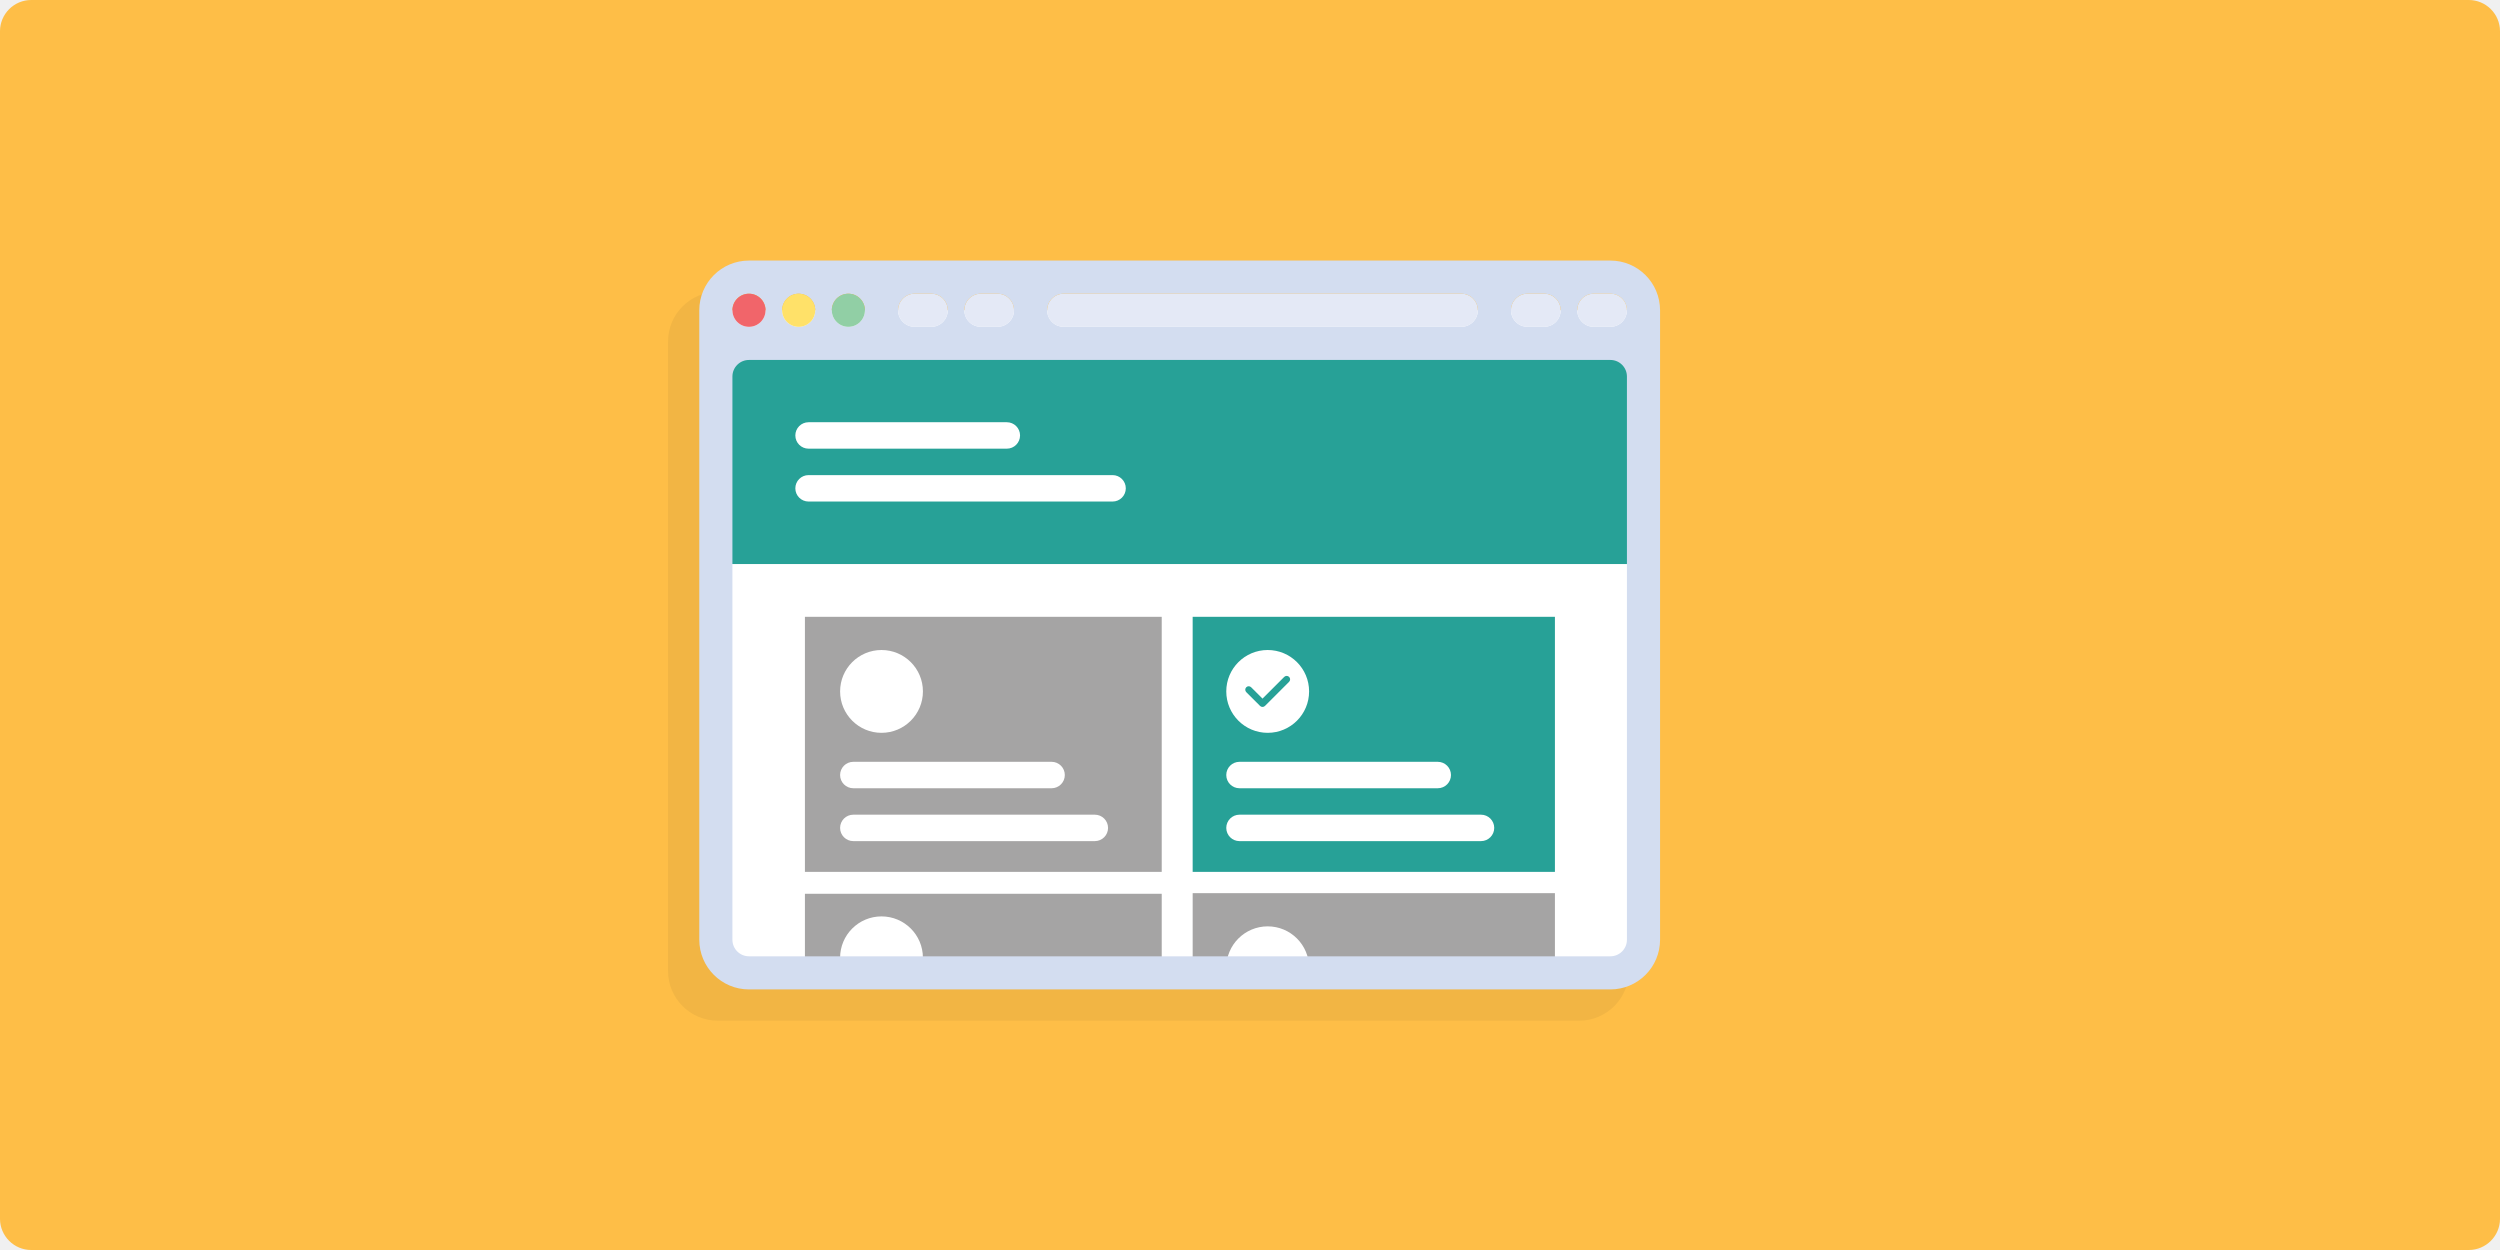
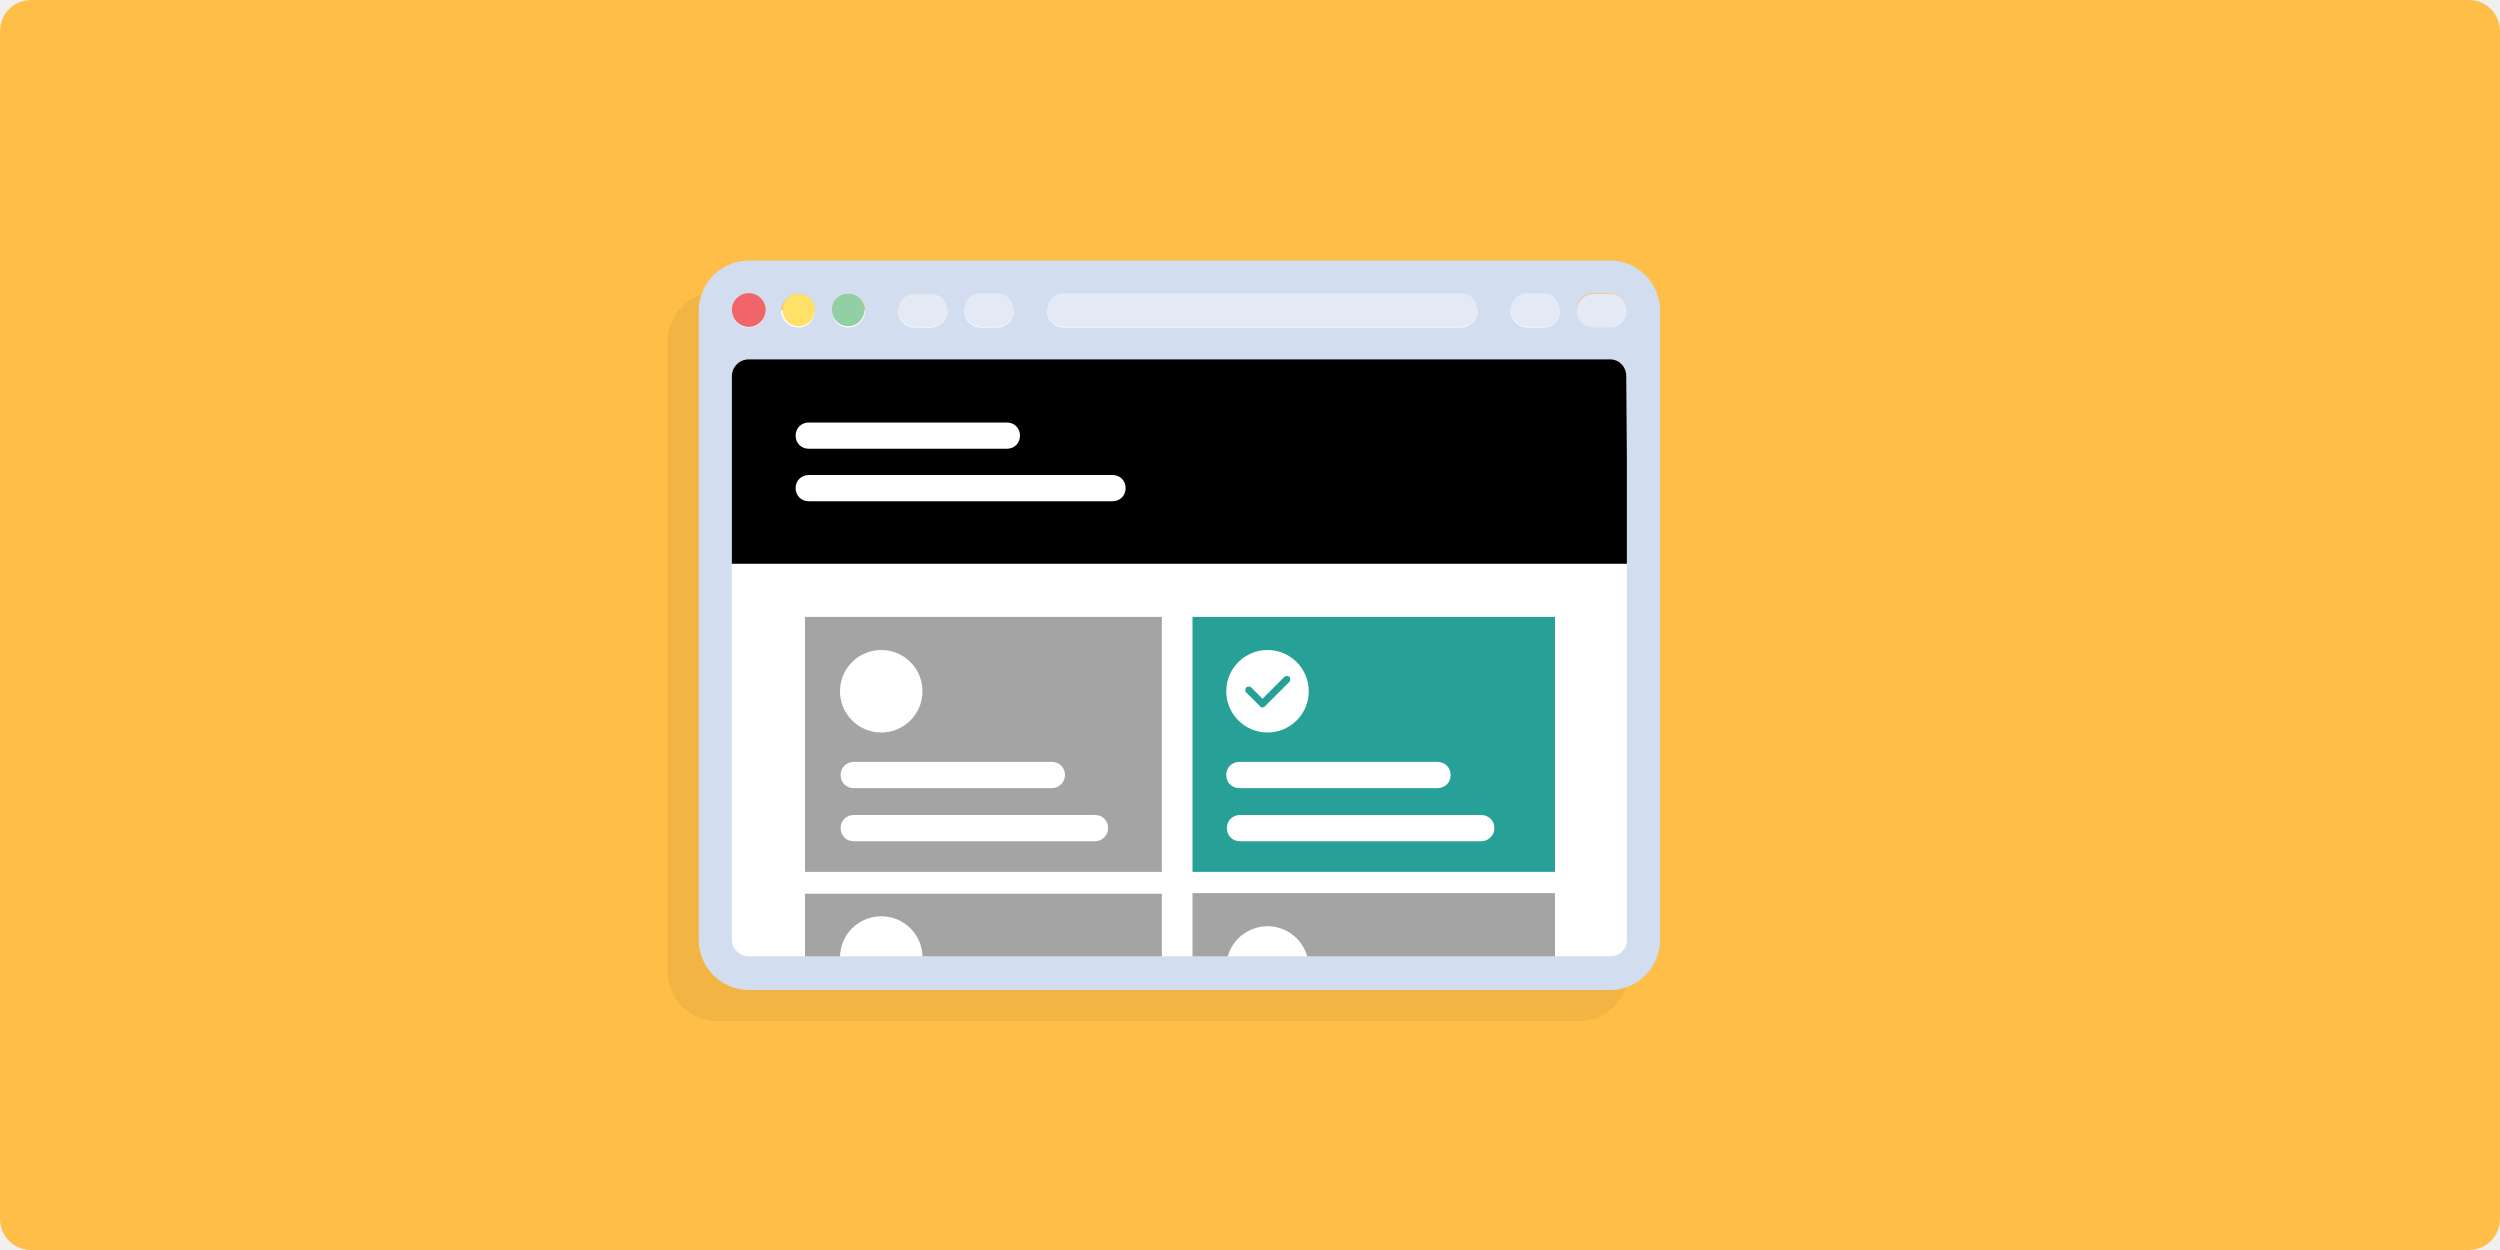
- <svg xmlns="http://www.w3.org/2000/svg" version="1.1" x="0px" y="0px" width="400px" height="200px" viewBox="0 0 400 200" enable-background="new 0 0 400 200" xml:space="preserve">
-   <g id="Layer_2">
-     <path fill="#FEBE47" d="M400,195c0,2.762-2.238,5-5,5H5c-2.761,0-5-2.238-5-5V5c0-2.761,2.239-5,5-5h390c2.762,0,5,2.239,5,5V195z" />
+ <svg xmlns="http://www.w3.org/2000/svg" version="1.1" id="Layer_1" x="0px" y="0px" viewBox="0 0 400 200" style="enable-background:new 0 0 400 200;" xml:space="preserve">
+   <style type="text/css">
+ 	.st0{fill:#FEBE47;}
+ 	.st1{opacity:5.000000e-02;enable-background:new    ;}
+ 	.st2{fill:#FFFFFF;}
+ 	.st3{fill:#A5A4A4;}
+ 	.st4{fill:#27A197;}
+ 	.st5{fill:#D3DDF0;}
+ 	.st6{fill:#F1656A;}
+ 	.st7{fill:#FFE169;}
+ 	.st8{fill:#91CFA5;}
+ 	.st9{fill:#E4E9F6;}
+ </style>
+   <g>
+     <path class="st0" d="M400,195c0,2.8-2.2,5-5,5H5c-2.8,0-5-2.2-5-5V5c0-2.8,2.2-5,5-5h390c2.8,0,5,2.2,5,5V195z" />
  </g>
-   <g id="Layer_1">
-     <path opacity="0.05" d="M252.66,46.691H114.837c-4.391,0-7.951,3.561-7.951,7.951v100.717c0,4.391,3.56,7.951,7.951,7.951H252.66   c4.391,0,7.951-3.561,7.951-7.951V54.642C260.611,50.251,257.051,46.691,252.66,46.691z" />
-     <rect x="114.75" y="49.642" fill="#FFFFFF" width="147" height="105.608" />
+   <g>
+     <path class="st1" d="M252.7,46.7H114.8c-4.4,0-8,3.6-8,8v100.7c0,4.4,3.6,8,8,8h137.8c4.4,0,8-3.6,8-8V54.6   C260.6,50.3,257.1,46.7,252.7,46.7z" />
+     <rect x="114.8" y="49.6" class="st2" width="147" height="105.6" />
  </g>
  <g id="Layer_4">
-     <rect x="115.5" y="56.833" fill="#27A197" width="146.25" height="33.413" />
-     <path fill="#FFFFFF" d="M178.013,80.247h-48.645c-1.167,0-2.115-0.948-2.115-2.115c0-1.167,0.948-2.115,2.115-2.115h48.645   c1.167,0,2.115,0.948,2.115,2.115C180.128,79.299,179.181,80.247,178.013,80.247z" />
-     <path fill="#FFFFFF" d="M161.094,71.787h-31.725c-1.167,0-2.115-0.947-2.115-2.115s0.948-2.115,2.115-2.115h31.725   c1.167,0,2.115,0.948,2.115,2.115S162.261,71.787,161.094,71.787z" />
-     <rect x="128.788" y="98.69" fill="#A5A4A4" width="57.087" height="40.81" />
-     <rect x="128.788" y="143.005" fill="#A5A4A4" width="57.087" height="12.521" />
+     <rect x="115.5" y="56.8" width="146.2" height="33.4" />
+     <path class="st2" d="M178,80.2h-48.6c-1.2,0-2.1-0.9-2.1-2.1s0.9-2.1,2.1-2.1H178c1.2,0,2.1,0.9,2.1,2.1S179.2,80.2,178,80.2z" />
+     <path class="st2" d="M161.1,71.8h-31.7c-1.2,0-2.1-0.9-2.1-2.1s0.9-2.1,2.1-2.1h31.7c1.2,0,2.1,0.9,2.1,2.1S162.3,71.8,161.1,71.8z   " />
+     <rect x="128.8" y="98.7" class="st3" width="57.1" height="40.8" />
+     <rect x="128.8" y="143" class="st3" width="57.1" height="12.5" />
    <g>
-       <path fill="#FFFFFF" d="M134.415,153.249c0-3.659,2.967-6.626,6.627-6.626c3.658,0,6.625,2.967,6.625,6.626" />
+       <path class="st2" d="M134.4,153.2c0-3.7,3-6.6,6.6-6.6c3.7,0,6.6,3,6.6,6.6" />
    </g>
    <g>
-       <circle fill="#FFFFFF" cx="141.042" cy="110.627" r="6.626" />
+       <circle class="st2" cx="141" cy="110.6" r="6.6" />
    </g>
-     <path fill="#FFFFFF" d="M175.175,134.579H136.53c-1.167,0-2.115-0.947-2.115-2.114s0.948-2.115,2.115-2.115h38.645   c1.167,0,2.114,0.948,2.114,2.115S176.342,134.579,175.175,134.579z" />
-     <path fill="#FFFFFF" d="M168.255,126.12H136.53c-1.167,0-2.115-0.947-2.115-2.115s0.948-2.115,2.115-2.115h31.725   c1.167,0,2.115,0.947,2.115,2.115S169.422,126.12,168.255,126.12z" />
-     <rect x="190.826" y="98.689" fill="#27A197" width="57.961" height="40.811" />
+     <path class="st2" d="M175.2,134.6h-38.6c-1.2,0-2.1-0.9-2.1-2.1s0.9-2.1,2.1-2.1h38.6c1.2,0,2.1,0.9,2.1,2.1   S176.3,134.6,175.2,134.6z" />
+     <path class="st2" d="M168.3,126.1h-31.7c-1.2,0-2.1-0.9-2.1-2.1s0.9-2.1,2.1-2.1h31.7c1.2,0,2.1,0.9,2.1,2.1   S169.4,126.1,168.3,126.1z" />
+     <rect x="190.8" y="98.7" class="st4" width="58" height="40.8" />
    <g>
-       <circle fill="#FFFFFF" cx="202.83" cy="110.627" r="6.626" />
+       <circle class="st2" cx="202.8" cy="110.6" r="6.6" />
    </g>
-     <path fill="#FFFFFF" d="M236.963,134.579h-38.645c-1.167,0-2.115-0.947-2.115-2.114s0.948-2.115,2.115-2.115h38.645   c1.167,0,2.114,0.948,2.114,2.115S238.13,134.579,236.963,134.579z" />
-     <path fill="#FFFFFF" d="M230.043,126.12h-31.725c-1.167,0-2.115-0.947-2.115-2.115s0.948-2.115,2.115-2.115h31.725   c1.167,0,2.114,0.947,2.114,2.115S231.21,126.12,230.043,126.12z" />
-     <rect x="190.827" y="142.905" fill="#A5A4A4" width="57.96" height="13.104" />
+     <path class="st2" d="M237,134.6h-38.6c-1.2,0-2.1-0.9-2.1-2.1s0.9-2.1,2.1-2.1H237c1.2,0,2.1,0.9,2.1,2.1S238.1,134.6,237,134.6z" />
+     <path class="st2" d="M230,126.1h-31.7c-1.2,0-2.1-0.9-2.1-2.1s0.9-2.1,2.1-2.1H230c1.2,0,2.1,0.9,2.1,2.1S231.2,126.1,230,126.1z" />
+     <rect x="190.8" y="142.9" class="st3" width="58" height="13.1" />
    <g>
-       <path fill="#FFFFFF" d="M196.204,154.843c0-3.659,2.967-6.626,6.626-6.626c3.658,0,6.625,2.967,6.625,6.626" />
+       <path class="st2" d="M196.2,154.8c0-3.7,3-6.6,6.6-6.6c3.7,0,6.6,3,6.6,6.6" />
    </g>
-     <path fill="#27A197" d="M206.258,108.304c-0.217-0.216-0.566-0.216-0.781,0l-3.475,3.475l-1.819-1.818   c-0.216-0.216-0.564-0.216-0.781,0c-0.215,0.216-0.215,0.565,0,0.781l2.209,2.208c0.107,0.107,0.248,0.162,0.391,0.162   c0.141,0,0.283-0.055,0.391-0.162l3.865-3.865C206.473,108.868,206.473,108.52,206.258,108.304z" />
+     <path class="st4" d="M206.3,108.3c-0.2-0.2-0.6-0.2-0.8,0l-3.5,3.5l-1.8-1.8c-0.2-0.2-0.6-0.2-0.8,0c-0.2,0.2-0.2,0.6,0,0.8   l2.2,2.2c0.1,0.1,0.2,0.2,0.4,0.2c0.1,0,0.3-0.1,0.4-0.2l3.9-3.9C206.5,108.9,206.5,108.5,206.3,108.3z" />
  </g>
  <g id="Layer_3">
    <g>
-       <path fill="#D3DDF0" d="M257.659,41.69H119.837c-4.391,0-7.951,3.561-7.951,7.951v100.717c0,4.391,3.56,7.951,7.951,7.951h137.822    c4.391,0,7.951-3.561,7.951-7.951V49.642C265.61,45.251,262.05,41.69,257.659,41.69z M244.407,46.991h2.65    c1.464,0,2.65,1.188,2.65,2.65c0,1.465-1.187,2.65-2.65,2.65h-2.65c-1.464,0-2.651-1.186-2.651-2.65    C241.757,48.179,242.943,46.991,244.407,46.991z M170.195,46.991h63.61c1.464,0,2.65,1.188,2.65,2.65    c0,1.465-1.187,2.65-2.65,2.65h-63.61c-1.464,0-2.651-1.186-2.651-2.65C167.544,48.179,168.731,46.991,170.195,46.991z     M156.943,46.991h2.651c1.463,0,2.65,1.188,2.65,2.65c0,1.465-1.187,2.65-2.65,2.65h-2.651c-1.464,0-2.65-1.186-2.65-2.65    C154.292,48.179,155.479,46.991,156.943,46.991z M146.341,46.991h2.651c1.463,0,2.65,1.188,2.65,2.65    c0,1.465-1.187,2.65-2.65,2.65h-2.651c-1.464,0-2.65-1.186-2.65-2.65C143.691,48.179,144.877,46.991,146.341,46.991z     M135.739,46.991c1.464,0,2.651,1.188,2.651,2.65c0,1.465-1.187,2.65-2.651,2.65s-2.65-1.186-2.65-2.65    C133.089,48.179,134.275,46.991,135.739,46.991z M127.789,46.991c1.463,0,2.65,1.188,2.65,2.65c0,1.465-1.187,2.65-2.65,2.65    c-1.464,0-2.651-1.186-2.651-2.65C125.138,48.179,126.324,46.991,127.789,46.991z M119.837,46.991c1.464,0,2.651,1.188,2.651,2.65    c0,1.465-1.187,2.65-2.651,2.65s-2.65-1.186-2.65-2.65C117.187,48.179,118.373,46.991,119.837,46.991z M260.31,73.495v76.863    c0,1.464-1.187,2.65-2.65,2.65H119.837c-1.464,0-2.65-1.187-2.65-2.65V73.495V60.243c0-1.463,1.187-2.65,2.65-2.65h137.822    c1.464,0,2.65,1.188,2.65,2.65V73.495z M257.659,52.292h-2.65c-1.464,0-2.651-1.187-2.651-2.65c0-1.463,1.188-2.65,2.651-2.65    h2.65c1.464,0,2.65,1.188,2.65,2.65C260.31,51.106,259.123,52.292,257.659,52.292z" />
-       <circle fill="#F1656A" cx="119.837" cy="49.642" r="2.65" />
-       <circle fill="#FFE169" cx="127.789" cy="49.642" r="2.65" />
-       <circle fill="#91CFA5" cx="135.739" cy="49.642" r="2.65" />
+       <path class="st5" d="M257.7,41.7H119.8c-4.4,0-8,3.6-8,8v100.7c0,4.4,3.6,8,8,8h137.8c4.4,0,8-3.6,8-8V49.6    C265.6,45.3,262,41.7,257.7,41.7z M244.4,47h2.6c1.5,0,2.6,1.2,2.6,2.7c0,1.5-1.2,2.7-2.6,2.7h-2.6c-1.5,0-2.7-1.2-2.7-2.7    C241.8,48.2,242.9,47,244.4,47z M170.2,47h63.6c1.5,0,2.6,1.2,2.6,2.7c0,1.5-1.2,2.7-2.6,2.7h-63.6c-1.5,0-2.7-1.2-2.7-2.7    C167.5,48.2,168.7,47,170.2,47z M156.9,47h2.7c1.5,0,2.6,1.2,2.6,2.7c0,1.5-1.2,2.7-2.6,2.7h-2.7c-1.5,0-2.6-1.2-2.6-2.7    C154.3,48.2,155.5,47,156.9,47z M146.3,47h2.7c1.5,0,2.6,1.2,2.6,2.7c0,1.5-1.2,2.7-2.6,2.7h-2.7c-1.5,0-2.6-1.2-2.6-2.7    C143.7,48.2,144.9,47,146.3,47z M135.7,47c1.5,0,2.7,1.2,2.7,2.7c0,1.5-1.2,2.7-2.7,2.7s-2.6-1.2-2.6-2.7    C133.1,48.2,134.3,47,135.7,47z M127.8,47c1.5,0,2.6,1.2,2.6,2.7c0,1.5-1.2,2.7-2.7,2.7c-1.5,0-2.7-1.2-2.7-2.7    C125.1,48.2,126.3,47,127.8,47z M119.8,47c1.5,0,2.7,1.2,2.7,2.7c0,1.5-1.2,2.7-2.7,2.7s-2.7-1.2-2.7-2.7    C117.2,48.2,118.4,47,119.8,47z M260.3,73.5v76.9c0,1.5-1.2,2.6-2.6,2.6H119.8c-1.5,0-2.7-1.2-2.7-2.6V73.5V60.2    c0-1.5,1.2-2.7,2.7-2.7h137.8c1.5,0,2.6,1.2,2.6,2.7L260.3,73.5L260.3,73.5z M257.7,52.3H255c-1.5,0-2.7-1.2-2.7-2.7    s1.2-2.7,2.7-2.7h2.6c1.5,0,2.6,1.2,2.6,2.7C260.3,51.1,259.1,52.3,257.7,52.3z" />
+       <circle class="st6" cx="119.8" cy="49.6" r="2.7" />
+       <circle class="st7" cx="127.8" cy="49.6" r="2.6" />
+       <circle class="st8" cx="135.7" cy="49.6" r="2.6" />
      <g>
-         <path fill="#E4E9F6" d="M146.341,52.292h2.651c1.463,0,2.65-1.187,2.65-2.65c0-1.463-1.187-2.65-2.65-2.65h-2.651     c-1.464,0-2.65,1.188-2.65,2.65C143.691,51.106,144.877,52.292,146.341,52.292z" />
-         <path fill="#E4E9F6" d="M156.943,52.292h2.651c1.463,0,2.65-1.187,2.65-2.65c0-1.463-1.187-2.65-2.65-2.65h-2.651     c-1.464,0-2.65,1.188-2.65,2.65C154.292,51.106,155.479,52.292,156.943,52.292z" />
-         <path fill="#E4E9F6" d="M244.407,52.292h2.65c1.464,0,2.65-1.187,2.65-2.65c0-1.463-1.187-2.65-2.65-2.65h-2.65     c-1.464,0-2.651,1.188-2.651,2.65C241.757,51.106,242.943,52.292,244.407,52.292z" />
-         <path fill="#E4E9F6" d="M257.659,46.991h-2.65c-1.464,0-2.651,1.188-2.651,2.65c0,1.465,1.188,2.65,2.651,2.65h2.65     c1.464,0,2.65-1.186,2.65-2.65C260.31,48.179,259.123,46.991,257.659,46.991z" />
-         <path fill="#E4E9F6" d="M170.195,52.292h63.61c1.464,0,2.65-1.187,2.65-2.65c0-1.463-1.187-2.65-2.65-2.65h-63.61     c-1.464,0-2.651,1.188-2.651,2.65C167.544,51.106,168.731,52.292,170.195,52.292z" />
+         <path class="st9" d="M146.3,52.3h2.7c1.5,0,2.6-1.2,2.6-2.7S150.5,47,149,47h-2.7c-1.5,0-2.6,1.2-2.6,2.7     C143.7,51.1,144.9,52.3,146.3,52.3z" />
+         <path class="st9" d="M156.9,52.3h2.7c1.5,0,2.6-1.2,2.6-2.7s-1.2-2.7-2.6-2.7h-2.7c-1.5,0-2.6,1.2-2.6,2.7     C154.3,51.1,155.5,52.3,156.9,52.3z" />
+         <path class="st9" d="M244.4,52.3h2.6c1.5,0,2.6-1.2,2.6-2.7s-1.2-2.7-2.6-2.7h-2.6c-1.5,0-2.7,1.2-2.7,2.7     C241.8,51.1,242.9,52.3,244.4,52.3z" />
+         <path class="st9" d="M257.7,47H255c-1.5,0-2.7,1.2-2.7,2.7c0,1.5,1.2,2.7,2.7,2.7h2.6c1.5,0,2.6-1.2,2.6-2.7     C260.3,48.2,259.1,47,257.7,47z" />
+         <path class="st9" d="M170.2,52.3h63.6c1.5,0,2.6-1.2,2.6-2.7s-1.2-2.7-2.6-2.7h-63.6c-1.5,0-2.7,1.2-2.7,2.7     C167.5,51.1,168.7,52.3,170.2,52.3z" />
      </g>
    </g>
  </g>
</svg>
